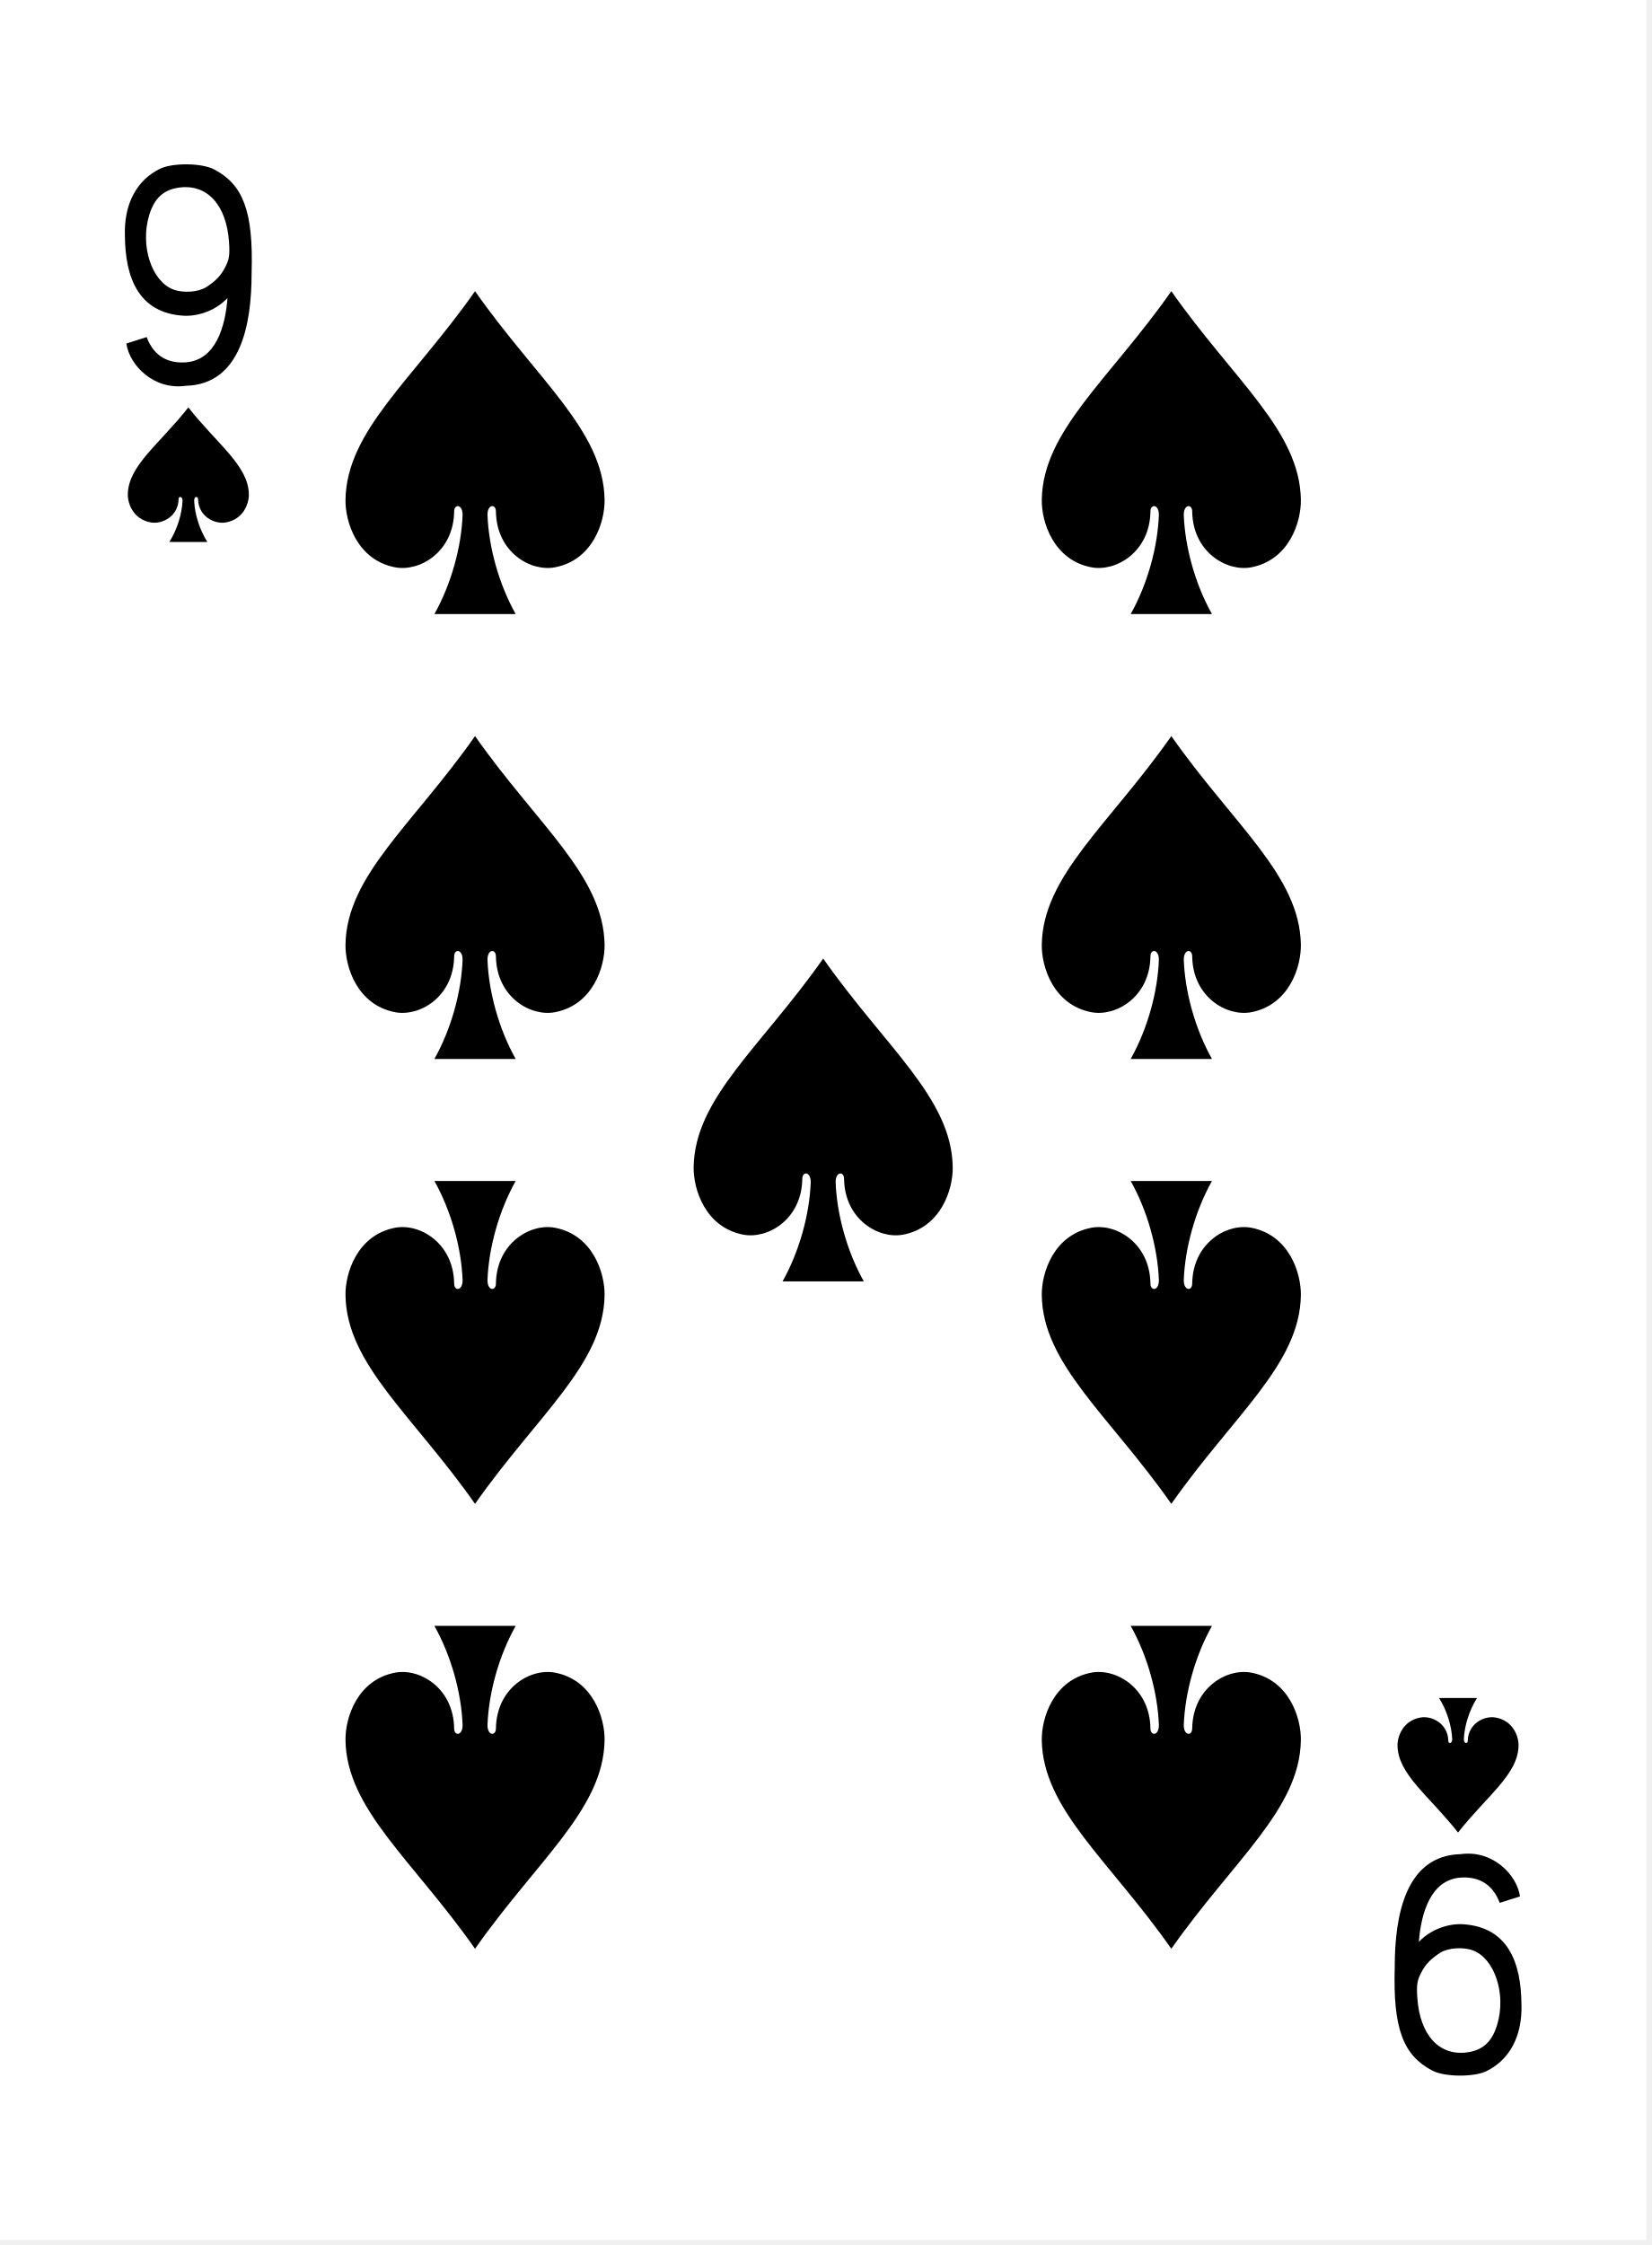
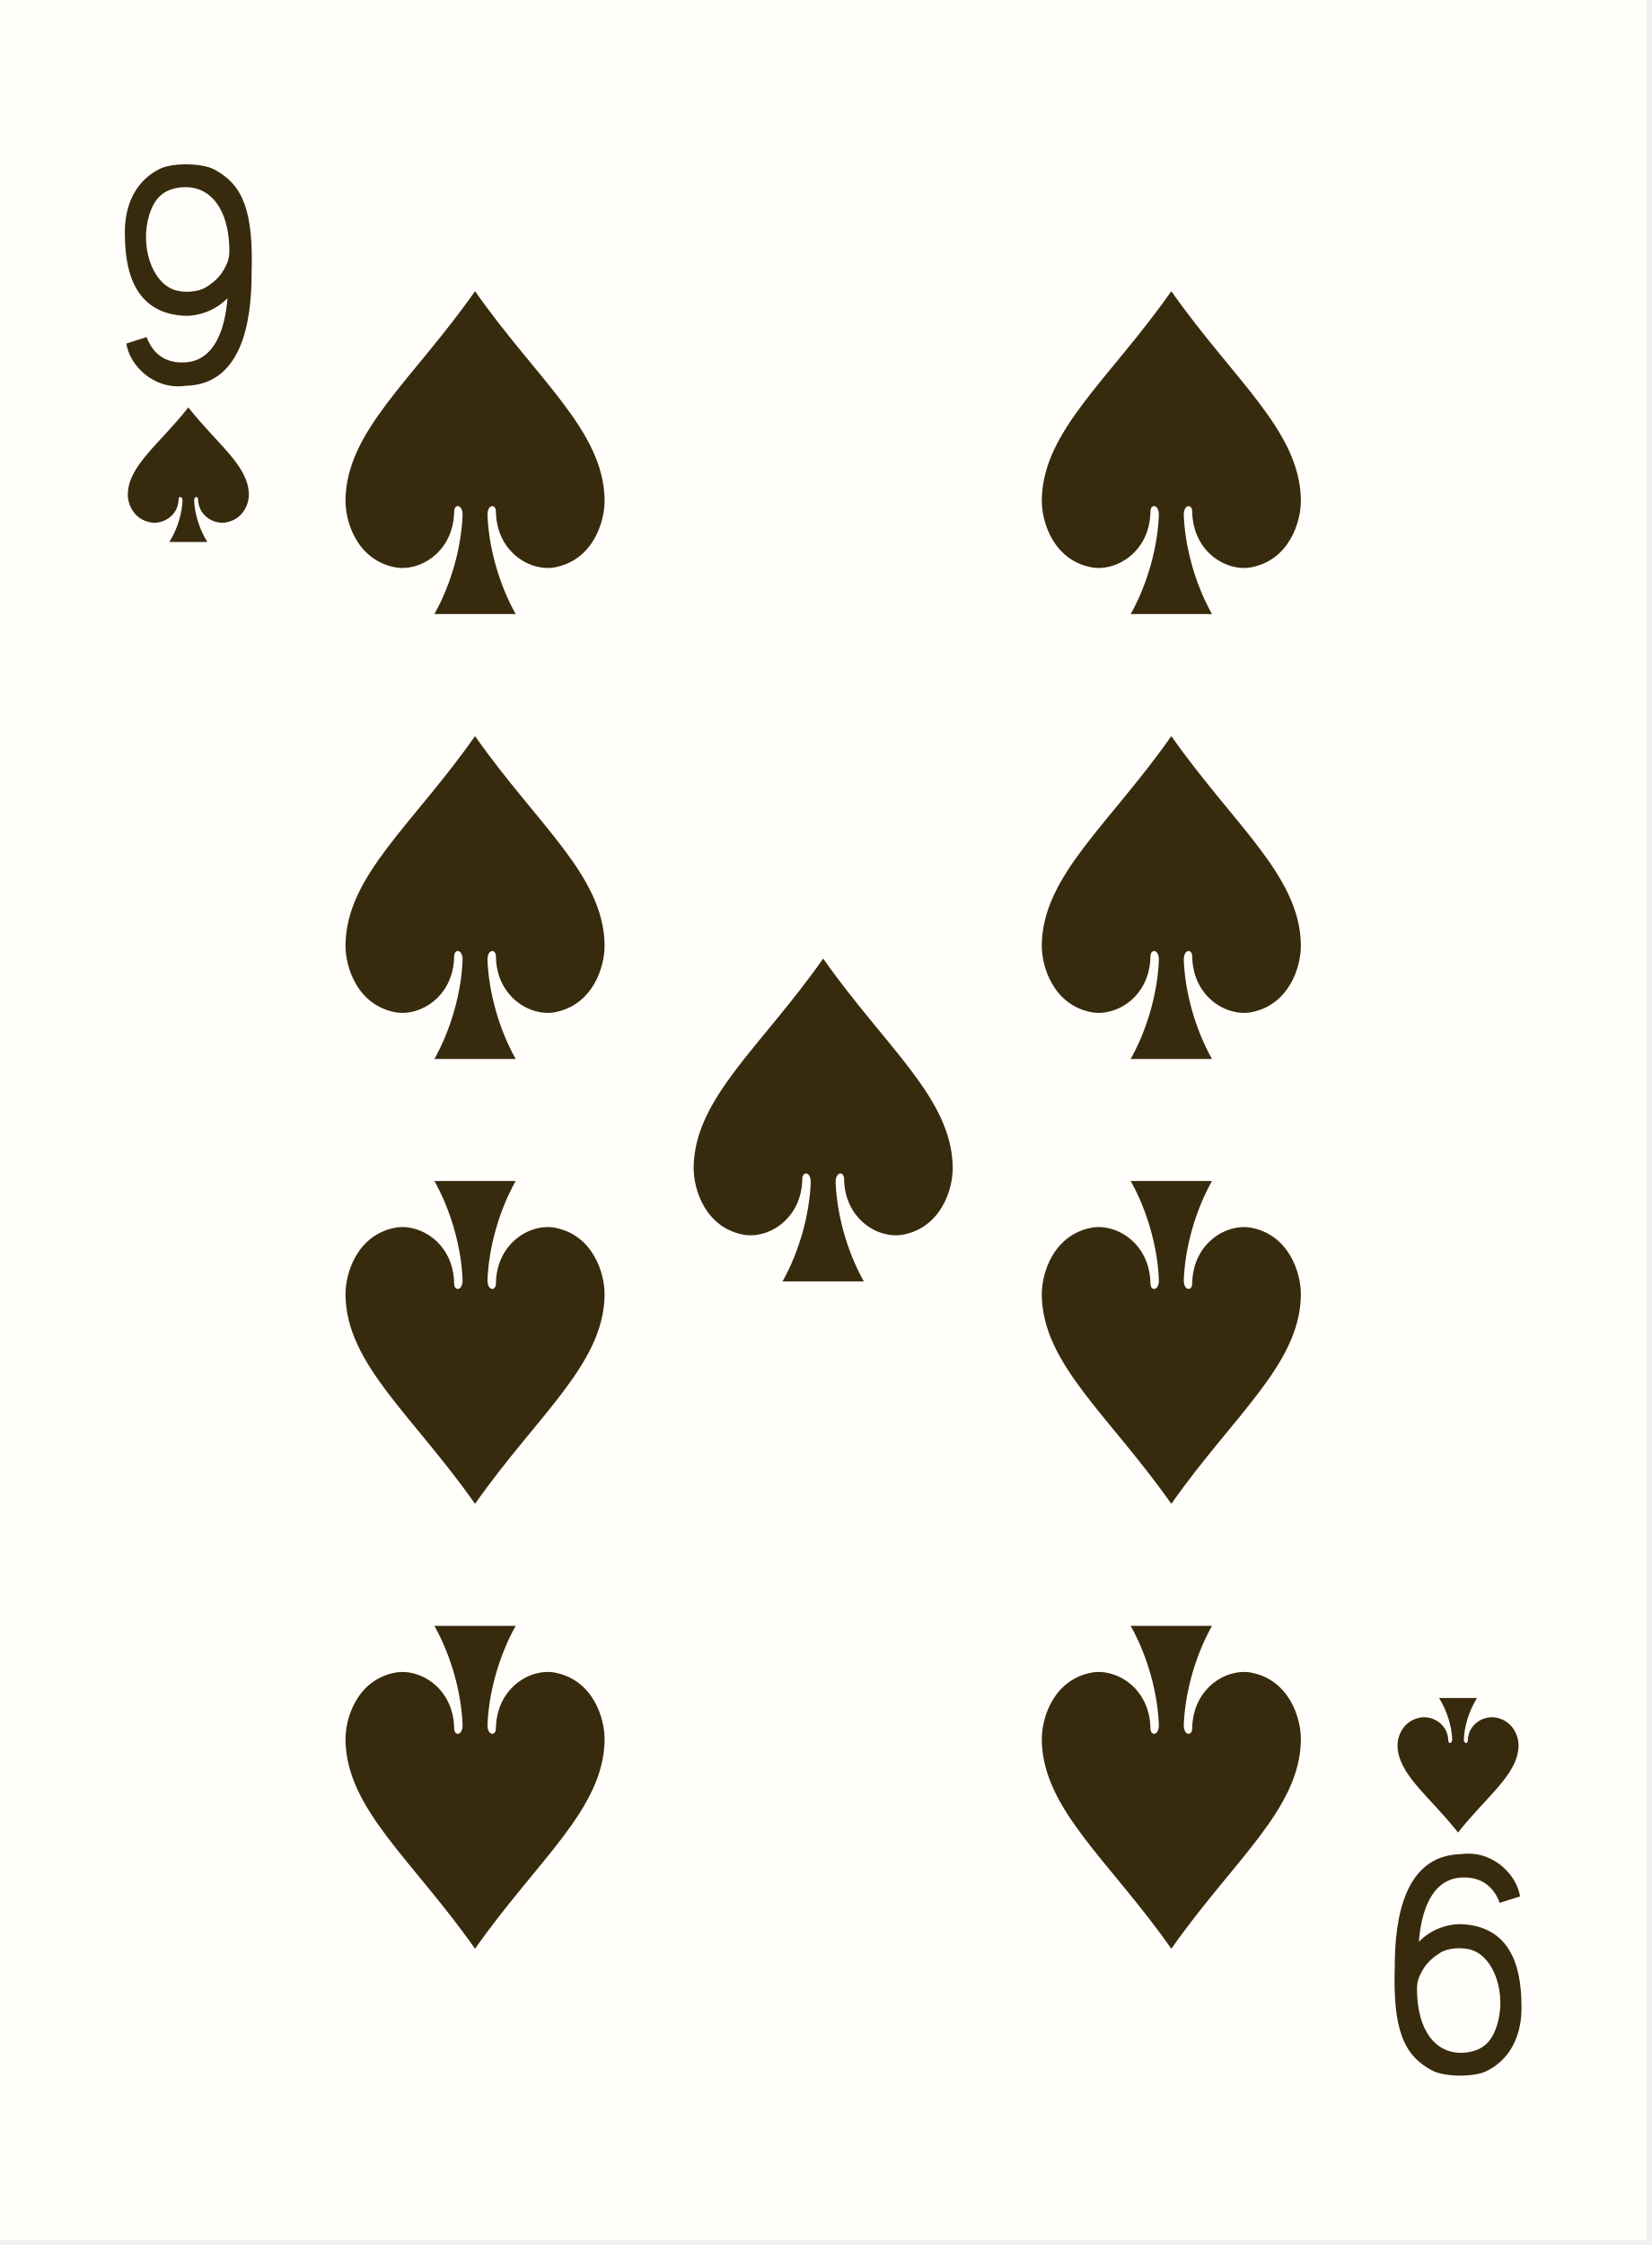
<svg xmlns="http://www.w3.org/2000/svg" width="262" height="356" viewBox="0 0 262 356" fill="none">
-   <path d="M261.12 0H0V355.199H261.12V0Z" fill="white" />
-   <path d="M75.344 46.175C65.503 60.209 54.973 68.285 54.798 79.234C54.739 82.78 56.656 88.806 62.661 89.96C66.556 90.704 71.919 87.552 72.031 81.146C72.014 79.871 73.382 79.904 73.369 81.651C73.186 86.704 71.586 92.587 68.898 97.375C73.195 97.375 77.493 97.375 81.79 97.375C79.102 92.587 77.502 86.704 77.319 81.651C77.306 79.904 78.674 79.871 78.656 81.146C78.769 87.552 84.132 90.704 88.027 89.96C94.032 88.806 95.948 82.78 95.89 79.234C95.715 68.285 85.185 60.209 75.344 46.175Z" fill="black" />
-   <path d="M29.871 64.605C25.273 70.453 20.354 73.818 20.272 78.38C20.244 79.857 21.14 82.368 23.945 82.849C25.766 83.159 28.271 81.846 28.324 79.177C28.313 78.645 28.955 78.659 28.949 79.387C28.863 81.492 28.116 83.943 26.86 85.939C28.868 85.939 30.875 85.939 32.883 85.939C31.627 83.943 30.88 81.492 30.794 79.387C30.784 78.659 31.427 78.645 31.419 79.177C31.471 81.846 33.977 83.159 35.797 82.849C38.603 82.368 39.498 79.857 39.471 78.38C39.389 73.818 34.469 70.453 29.871 64.605Z" fill="black" />
-   <path d="M75.344 238.474C65.503 224.44 54.973 216.364 54.798 205.415C54.739 201.869 56.656 195.843 62.661 194.69C66.556 193.945 71.919 197.098 72.031 203.503C72.014 204.778 73.382 204.745 73.369 202.998C73.186 197.945 71.586 192.063 68.898 187.274C73.195 187.274 77.493 187.274 81.79 187.274C79.102 192.063 77.502 197.945 77.319 202.998C77.306 204.745 78.674 204.778 78.656 203.503C78.769 197.098 84.132 193.945 88.027 194.69C94.032 195.843 95.948 201.869 95.89 205.415C95.715 216.364 85.185 224.44 75.344 238.474Z" fill="black" />
-   <path d="M231.252 290.594C226.654 284.746 221.735 281.381 221.653 276.819C221.625 275.342 222.521 272.831 225.326 272.35C227.146 272.04 229.652 273.354 229.705 276.023C229.694 276.554 230.336 276.54 230.33 275.812C230.244 273.707 229.497 271.256 228.241 269.261C230.249 269.261 232.256 269.261 234.264 269.261C233.008 271.256 232.261 273.707 232.175 275.812C232.164 276.54 232.808 276.554 232.8 276.023C232.852 273.354 235.358 272.04 237.178 272.35C239.984 272.831 240.879 275.342 240.852 276.819C240.77 281.381 235.85 284.746 231.252 290.594Z" fill="black" />
-   <path d="M185.779 46.175C175.938 60.209 165.408 68.285 165.233 79.234C165.174 82.78 167.091 88.806 173.095 89.96C176.991 90.704 182.354 87.552 182.466 81.146C182.449 79.871 183.817 79.904 183.804 81.651C183.62 86.704 182.021 92.587 179.333 97.375C183.63 97.375 187.927 97.375 192.225 97.375C189.537 92.587 187.937 86.704 187.754 81.651C187.741 79.904 189.108 79.871 189.091 81.146C189.203 87.552 194.567 90.704 198.462 89.96C204.466 88.806 206.383 82.78 206.325 79.234C206.15 68.285 195.62 60.209 185.779 46.175Z" fill="black" />
-   <path d="M75.344 116.725C65.503 130.759 54.973 138.835 54.798 149.784C54.739 153.33 56.656 159.356 62.661 160.509C66.556 161.254 71.919 158.101 72.031 151.696C72.014 150.421 73.382 150.454 73.369 152.201C73.186 157.254 71.586 163.136 68.898 167.925C73.195 167.925 77.493 167.925 81.79 167.925C79.102 163.136 77.502 157.254 77.319 152.201C77.306 150.454 78.674 150.421 78.656 151.696C78.769 158.101 84.132 161.254 88.027 160.509C94.032 159.356 95.948 153.33 95.89 149.784C95.715 138.835 85.185 130.759 75.344 116.725Z" fill="black" />
-   <path d="M185.779 116.725C175.938 130.759 165.408 138.835 165.233 149.784C165.174 153.33 167.091 159.356 173.095 160.509C176.991 161.254 182.354 158.101 182.466 151.696C182.449 150.421 183.817 150.454 183.804 152.201C183.62 157.254 182.021 163.136 179.333 167.925C183.63 167.925 187.927 167.925 192.225 167.925C189.537 163.136 187.937 157.254 187.754 152.201C187.741 150.454 189.108 150.421 189.091 151.696C189.203 158.101 194.567 161.254 198.462 160.509C204.466 159.356 206.383 153.33 206.325 149.784C206.15 138.835 195.62 130.759 185.779 116.725Z" fill="black" />
-   <path d="M75.344 309.024C65.503 294.99 54.973 286.914 54.798 275.965C54.739 272.419 56.656 266.393 62.661 265.24C66.556 264.495 71.919 267.648 72.031 274.053C72.014 275.328 73.382 275.295 73.369 273.548C73.186 268.495 71.586 262.613 68.898 257.824C73.195 257.824 77.493 257.824 81.79 257.824C79.102 262.613 77.502 268.495 77.319 273.548C77.306 275.295 78.674 275.328 78.656 274.053C78.769 267.648 84.132 264.495 88.027 265.24C94.032 266.393 95.948 272.419 95.89 275.965C95.715 286.914 85.185 294.99 75.344 309.024Z" fill="black" />
-   <path d="M185.779 309.024C175.938 294.99 165.408 286.914 165.233 275.965C165.174 272.419 167.091 266.393 173.095 265.24C176.991 264.495 182.354 267.648 182.466 274.053C182.449 275.328 183.817 275.295 183.804 273.548C183.62 268.495 182.021 262.613 179.333 257.824C183.63 257.824 187.927 257.824 192.225 257.824C189.537 262.613 187.937 268.495 187.754 273.548C187.741 275.295 189.108 275.328 189.091 274.053C189.203 267.648 194.567 264.495 198.462 265.24C204.466 266.393 206.383 272.419 206.325 275.965C206.15 286.914 195.62 294.99 185.779 309.024Z" fill="black" />
-   <path d="M185.779 238.474C175.938 224.44 165.408 216.364 165.233 205.415C165.174 201.869 167.091 195.843 173.095 194.69C176.991 193.945 182.354 197.098 182.466 203.503C182.449 204.778 183.817 204.745 183.804 202.998C183.62 197.945 182.021 192.063 179.333 187.274C183.63 187.274 187.927 187.274 192.225 187.274C189.537 192.063 187.937 197.945 187.754 202.998C187.741 204.745 189.108 204.778 189.091 203.503C189.203 197.098 194.567 193.945 198.462 194.69C204.466 195.843 206.383 201.869 206.325 205.415C206.15 216.364 195.62 224.44 185.779 238.474Z" fill="black" />
-   <path d="M130.561 152C120.72 166.034 110.19 174.11 110.015 185.059C109.957 188.605 111.874 194.631 117.878 195.784C121.773 196.529 127.137 193.376 127.249 186.971C127.232 185.696 128.599 185.729 128.586 187.476C128.403 192.529 126.803 198.411 124.115 203.2C128.413 203.2 132.71 203.2 137.007 203.2C134.319 198.411 132.72 192.529 132.536 187.476C132.524 185.729 133.891 185.696 133.874 186.971C133.986 193.376 139.349 196.529 143.245 195.784C149.249 194.631 151.166 188.605 151.107 185.059C150.932 174.11 140.402 166.034 130.561 152Z" fill="black" />
-   <path d="M20.037 54.475L23.257 53.454C24.473 56.7 26.927 57.661 29.524 57.453C34.184 57.081 35.733 51.872 36.081 47.267C34.265 49.193 31.538 50.17 29.213 50.071C21.783 49.673 19.881 43.726 19.812 37.501C19.609 32.252 21.778 28.45 25.5 26.705C27.473 25.82 31.987 25.82 33.97 26.868C38.523 29.27 40.212 33.42 39.906 43.328C39.906 51.479 38.175 60.973 29.438 61.179C24.392 61.878 20.557 57.95 20.037 54.475ZM32.685 45.543C34.201 44.584 35.054 43.683 35.734 42.335C36.291 41.227 36.484 40.649 36.324 38.359C35.911 32.449 32.814 29.094 28.32 29.759C25.813 30.136 24.442 31.539 23.655 34.146C22.202 38.969 24.046 44.61 27.496 45.909C29.048 46.499 31.448 46.33 32.685 45.543Z" fill="black" />
-   <path d="M241.083 300.724L237.863 301.745C236.647 298.499 234.193 297.538 231.596 297.746C226.936 298.118 225.388 303.328 225.039 307.933C226.855 306.006 229.583 305.029 231.907 305.128C239.338 305.526 241.24 311.473 241.308 317.698C241.511 322.947 239.342 326.749 235.62 328.495C233.648 329.379 229.133 329.379 227.15 328.331C222.597 325.929 220.909 321.779 221.215 311.871C221.215 303.72 222.945 294.227 231.682 294.02C236.728 293.322 240.563 297.249 241.083 300.724ZM228.435 309.656C226.919 310.616 226.066 311.516 225.386 312.864C224.829 313.972 224.636 314.55 224.797 316.841C225.209 322.75 228.306 326.105 232.8 325.44C235.307 325.063 236.678 323.661 237.466 321.053C238.918 316.23 237.075 310.589 233.624 309.29C232.072 308.701 229.672 308.87 228.435 309.656Z" fill="black" />
+   <path d="M261.12 0H0V355.199H261.12V0Z" fill="#FFFEFB" />
+   <path d="M75.344 46.175C65.503 60.209 54.973 68.285 54.798 79.234C54.739 82.78 56.656 88.806 62.661 89.96C66.556 90.704 71.919 87.552 72.031 81.146C72.014 79.871 73.382 79.904 73.369 81.651C73.186 86.704 71.586 92.587 68.898 97.375C73.195 97.375 77.493 97.375 81.79 97.375C79.102 92.587 77.502 86.704 77.319 81.651C77.306 79.904 78.674 79.871 78.656 81.146C78.769 87.552 84.132 90.704 88.027 89.96C94.032 88.806 95.948 82.78 95.89 79.234C95.715 68.285 85.185 60.209 75.344 46.175Z" fill="#382A0C" />
+   <path d="M29.871 64.605C25.273 70.453 20.354 73.818 20.272 78.38C20.244 79.857 21.14 82.368 23.945 82.849C25.766 83.159 28.271 81.846 28.324 79.177C28.313 78.645 28.955 78.659 28.949 79.387C28.863 81.492 28.116 83.943 26.86 85.939C28.868 85.939 30.875 85.939 32.883 85.939C31.627 83.943 30.88 81.492 30.794 79.387C30.784 78.659 31.427 78.645 31.419 79.177C31.471 81.846 33.977 83.159 35.797 82.849C38.603 82.368 39.498 79.857 39.471 78.38C39.389 73.818 34.469 70.453 29.871 64.605Z" fill="#382A0C" />
+   <path d="M75.344 238.474C65.503 224.44 54.973 216.364 54.798 205.415C54.739 201.869 56.656 195.843 62.661 194.69C66.556 193.945 71.919 197.098 72.031 203.503C72.014 204.778 73.382 204.745 73.369 202.998C73.186 197.945 71.586 192.063 68.898 187.274C73.195 187.274 77.493 187.274 81.79 187.274C79.102 192.063 77.502 197.945 77.319 202.998C77.306 204.745 78.674 204.778 78.656 203.503C78.769 197.098 84.132 193.945 88.027 194.69C94.032 195.843 95.948 201.869 95.89 205.415C95.715 216.364 85.185 224.44 75.344 238.474Z" fill="#382A0C" />
+   <path d="M231.252 290.594C226.654 284.746 221.735 281.381 221.653 276.819C221.625 275.342 222.521 272.831 225.326 272.35C227.146 272.04 229.652 273.354 229.705 276.023C229.694 276.554 230.336 276.54 230.33 275.812C230.244 273.707 229.497 271.256 228.241 269.261C230.249 269.261 232.256 269.261 234.264 269.261C233.008 271.256 232.261 273.707 232.175 275.812C232.164 276.54 232.808 276.554 232.8 276.023C232.852 273.354 235.358 272.04 237.178 272.35C239.984 272.831 240.879 275.342 240.852 276.819C240.77 281.381 235.85 284.746 231.252 290.594Z" fill="#382A0C" />
+   <path d="M185.779 46.175C175.938 60.209 165.408 68.285 165.233 79.234C165.174 82.78 167.091 88.806 173.095 89.96C176.991 90.704 182.354 87.552 182.466 81.146C182.449 79.871 183.817 79.904 183.804 81.651C183.62 86.704 182.021 92.587 179.333 97.375C183.63 97.375 187.927 97.375 192.225 97.375C189.537 92.587 187.937 86.704 187.754 81.651C187.741 79.904 189.108 79.871 189.091 81.146C189.203 87.552 194.567 90.704 198.462 89.96C204.466 88.806 206.383 82.78 206.325 79.234C206.15 68.285 195.62 60.209 185.779 46.175Z" fill="#382A0C" />
+   <path d="M75.344 116.725C65.503 130.759 54.973 138.835 54.798 149.784C54.739 153.33 56.656 159.356 62.661 160.509C66.556 161.254 71.919 158.101 72.031 151.696C72.014 150.421 73.382 150.454 73.369 152.201C73.186 157.254 71.586 163.136 68.898 167.925C73.195 167.925 77.493 167.925 81.79 167.925C79.102 163.136 77.502 157.254 77.319 152.201C77.306 150.454 78.674 150.421 78.656 151.696C78.769 158.101 84.132 161.254 88.027 160.509C94.032 159.356 95.948 153.33 95.89 149.784C95.715 138.835 85.185 130.759 75.344 116.725Z" fill="#382A0C" />
+   <path d="M185.779 116.725C175.938 130.759 165.408 138.835 165.233 149.784C165.174 153.33 167.091 159.356 173.095 160.509C176.991 161.254 182.354 158.101 182.466 151.696C182.449 150.421 183.817 150.454 183.804 152.201C183.62 157.254 182.021 163.136 179.333 167.925C183.63 167.925 187.927 167.925 192.225 167.925C189.537 163.136 187.937 157.254 187.754 152.201C187.741 150.454 189.108 150.421 189.091 151.696C189.203 158.101 194.567 161.254 198.462 160.509C204.466 159.356 206.383 153.33 206.325 149.784C206.15 138.835 195.62 130.759 185.779 116.725Z" fill="#382A0C" />
+   <path d="M75.344 309.024C65.503 294.99 54.973 286.914 54.798 275.965C54.739 272.419 56.656 266.393 62.661 265.24C66.556 264.495 71.919 267.648 72.031 274.053C72.014 275.328 73.382 275.295 73.369 273.548C73.186 268.495 71.586 262.613 68.898 257.824C73.195 257.824 77.493 257.824 81.79 257.824C79.102 262.613 77.502 268.495 77.319 273.548C77.306 275.295 78.674 275.328 78.656 274.053C78.769 267.648 84.132 264.495 88.027 265.24C94.032 266.393 95.948 272.419 95.89 275.965C95.715 286.914 85.185 294.99 75.344 309.024Z" fill="#382A0C" />
+   <path d="M185.779 309.024C175.938 294.99 165.408 286.914 165.233 275.965C165.174 272.419 167.091 266.393 173.095 265.24C176.991 264.495 182.354 267.648 182.466 274.053C182.449 275.328 183.817 275.295 183.804 273.548C183.62 268.495 182.021 262.613 179.333 257.824C183.63 257.824 187.927 257.824 192.225 257.824C189.537 262.613 187.937 268.495 187.754 273.548C187.741 275.295 189.108 275.328 189.091 274.053C189.203 267.648 194.567 264.495 198.462 265.24C204.466 266.393 206.383 272.419 206.325 275.965C206.15 286.914 195.62 294.99 185.779 309.024Z" fill="#382A0C" />
+   <path d="M185.779 238.474C175.938 224.44 165.408 216.364 165.233 205.415C165.174 201.869 167.091 195.843 173.095 194.69C176.991 193.945 182.354 197.098 182.466 203.503C182.449 204.778 183.817 204.745 183.804 202.998C183.62 197.945 182.021 192.063 179.333 187.274C183.63 187.274 187.927 187.274 192.225 187.274C189.537 192.063 187.937 197.945 187.754 202.998C187.741 204.745 189.108 204.778 189.091 203.503C189.203 197.098 194.567 193.945 198.462 194.69C204.466 195.843 206.383 201.869 206.325 205.415C206.15 216.364 195.62 224.44 185.779 238.474Z" fill="#382A0C" />
+   <path d="M130.561 152C120.72 166.034 110.19 174.11 110.015 185.059C109.957 188.605 111.874 194.631 117.878 195.784C121.773 196.529 127.137 193.376 127.249 186.971C127.232 185.696 128.599 185.729 128.586 187.476C128.403 192.529 126.803 198.411 124.115 203.2C128.413 203.2 132.71 203.2 137.007 203.2C134.319 198.411 132.72 192.529 132.536 187.476C132.523 185.729 133.891 185.696 133.874 186.971C133.986 193.376 139.349 196.529 143.245 195.784C149.249 194.631 151.166 188.605 151.107 185.059C150.932 174.11 140.402 166.034 130.561 152Z" fill="#382A0C" />
+   <path d="M20.037 54.475L23.257 53.454C24.473 56.7 26.927 57.661 29.524 57.453C34.184 57.081 35.733 51.872 36.081 47.267C34.265 49.193 31.538 50.17 29.213 50.071C21.783 49.673 19.881 43.726 19.812 37.501C19.609 32.252 21.778 28.45 25.5 26.705C27.473 25.82 31.987 25.82 33.97 26.868C38.523 29.27 40.212 33.42 39.906 43.328C39.906 51.479 38.175 60.973 29.438 61.179C24.392 61.878 20.557 57.95 20.037 54.475ZM32.685 45.543C34.201 44.584 35.054 43.683 35.734 42.335C36.291 41.227 36.484 40.649 36.324 38.359C35.911 32.449 32.814 29.094 28.32 29.759C25.813 30.136 24.442 31.539 23.655 34.146C22.202 38.969 24.046 44.61 27.496 45.909C29.048 46.499 31.448 46.33 32.685 45.543Z" fill="#382A0C" />
+   <path d="M241.083 300.724L237.863 301.745C236.647 298.499 234.193 297.538 231.596 297.746C226.936 298.118 225.388 303.328 225.039 307.933C226.855 306.006 229.583 305.029 231.907 305.128C239.338 305.526 241.24 311.473 241.308 317.698C241.511 322.947 239.342 326.749 235.62 328.495C233.648 329.379 229.133 329.379 227.15 328.331C222.597 325.929 220.909 321.779 221.215 311.871C221.215 303.72 222.945 294.227 231.682 294.02C236.728 293.322 240.563 297.249 241.083 300.724ZM228.435 309.656C226.919 310.616 226.066 311.516 225.386 312.864C224.829 313.972 224.636 314.55 224.797 316.841C225.209 322.75 228.306 326.105 232.8 325.44C235.307 325.063 236.678 323.661 237.466 321.053C238.918 316.23 237.075 310.589 233.624 309.29C232.072 308.701 229.672 308.87 228.435 309.656Z" fill="#382A0C" />
</svg>
